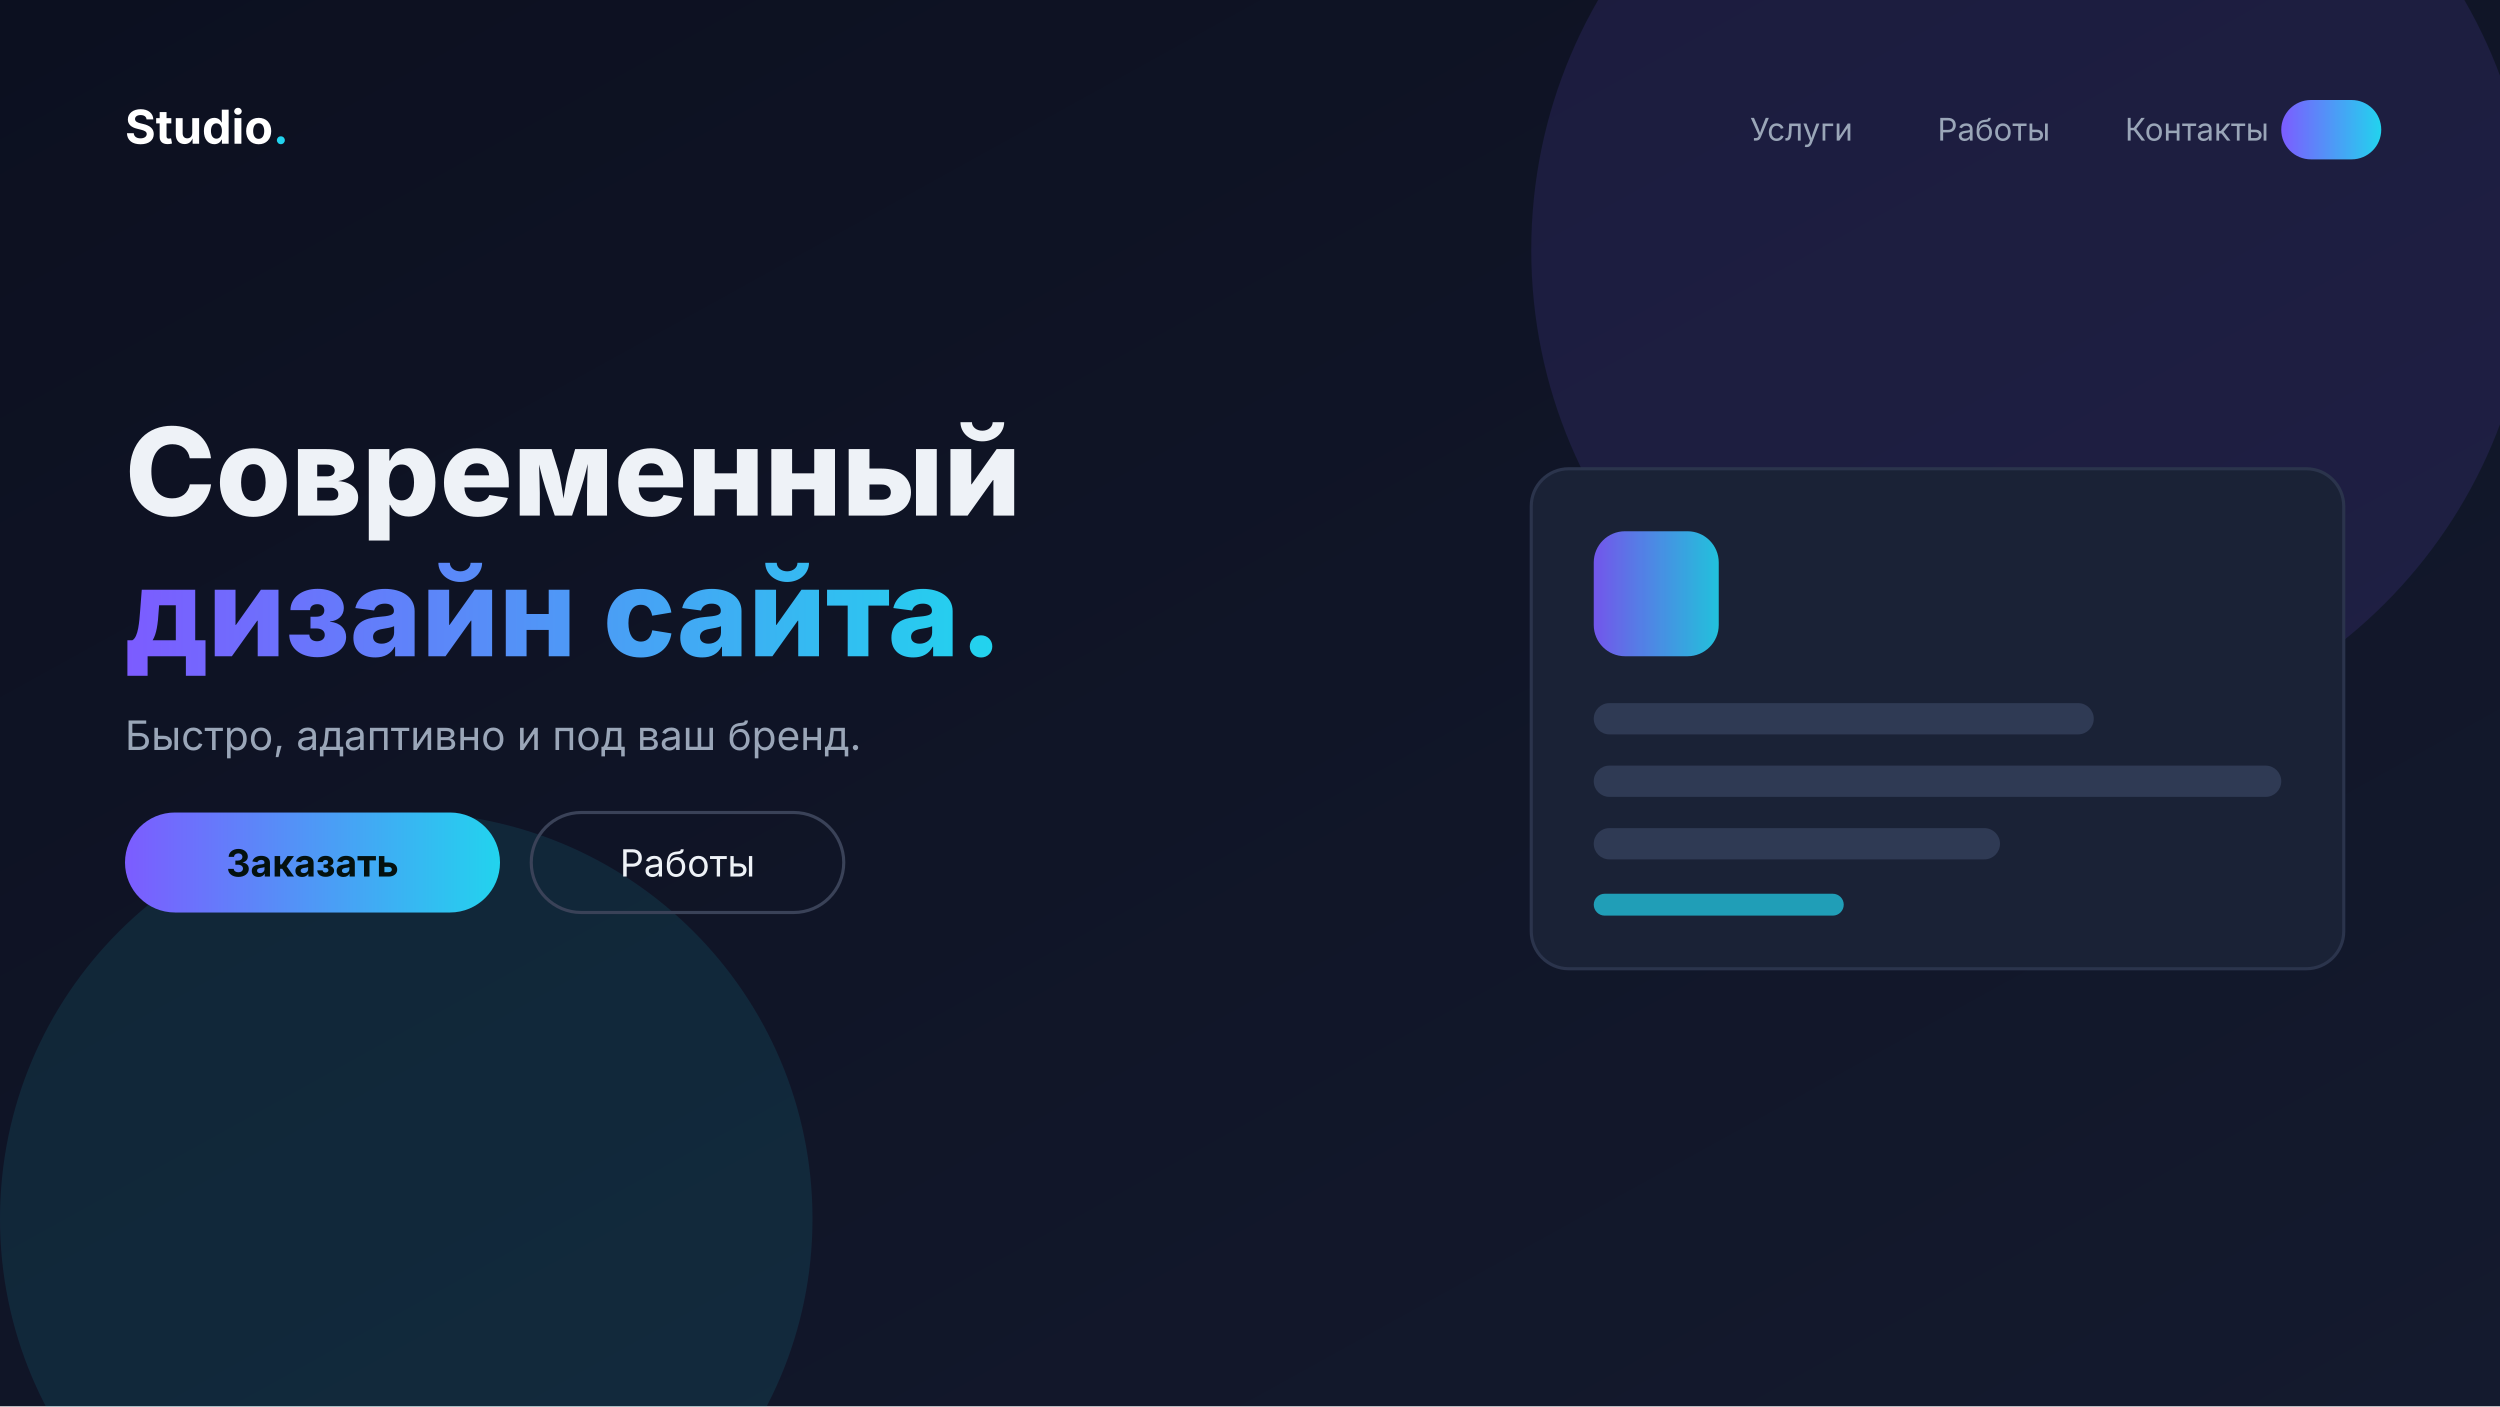
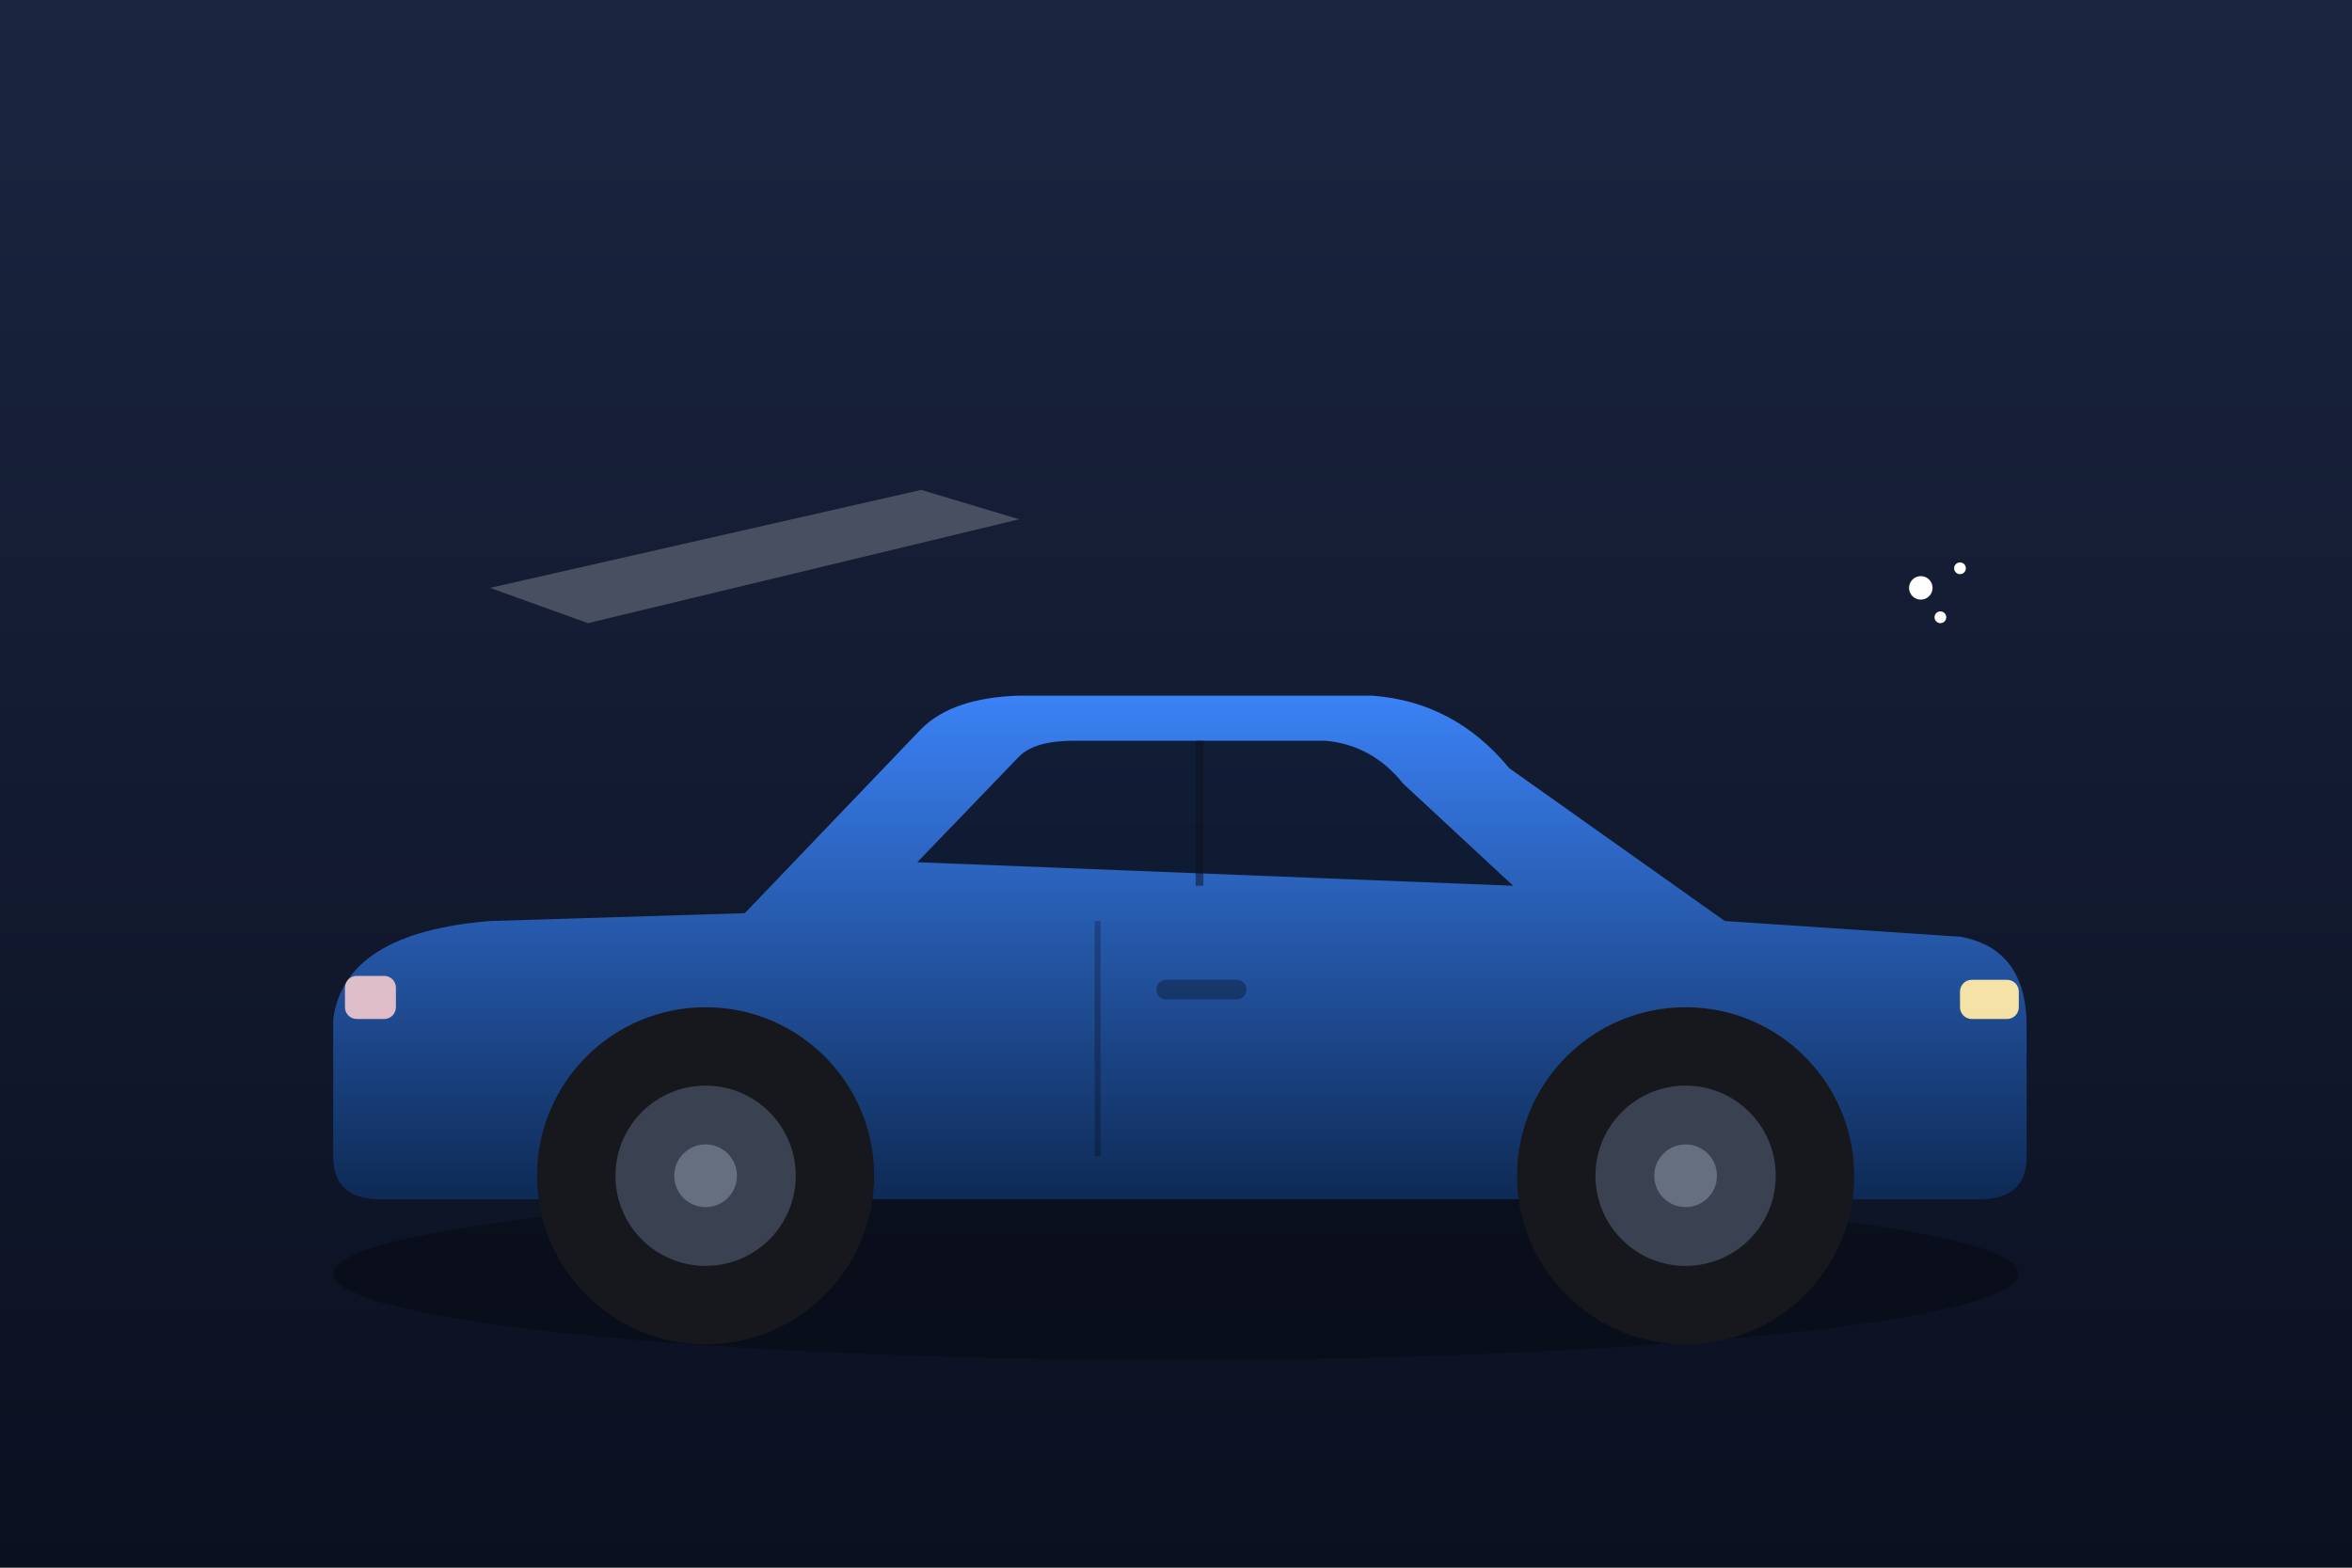
- <svg xmlns="http://www.w3.org/2000/svg" viewBox="0 0 1600 900" font-family="'Segoe UI', Inter, system-ui, sans-serif">
+ <svg xmlns="http://www.w3.org/2000/svg" viewBox="0 0 1200 800">
  <defs>
-     <linearGradient id="bg" x1="0" y1="0" x2="1" y2="1">
-       <stop offset="0" stop-color="#0c1020" />
-       <stop offset="1" stop-color="#141a2e" />
+     <linearGradient id="bg" x1="0" y1="0" x2="0" y2="1">
+       <stop offset="0" stop-color="#1a2540" />
+       <stop offset="1" stop-color="#0b1020" />
    </linearGradient>
-     <linearGradient id="acc" x1="0" y1="0" x2="1" y2="0">
-       <stop offset="0" stop-color="#7c5cff" />
-       <stop offset="1" stop-color="#22d3ee" />
+     <linearGradient id="bd" x1="0" y1="0" x2="0" y2="1">
+       <stop offset="0" stop-color="#3b82f6" />
+       <stop offset="1" stop-color="#0e2a55" />
    </linearGradient>
  </defs>
-   <rect width="1600" height="900" fill="url(#bg)" />
-   <circle cx="1300" cy="160" r="320" fill="#7c5cff" opacity="0.12" />
-   <circle cx="260" cy="780" r="260" fill="#22d3ee" opacity="0.10" />
-   <text x="80" y="92" fill="#fff" font-size="30" font-weight="700">Studio<tspan fill="#22d3ee">.</tspan>
-   </text>
-   <g fill="#9aa6b8" font-size="20">
-     <text x="1120" y="90">Услуги</text>
-     <text x="1240" y="90">Работы</text>
-     <text x="1360" y="90">Контакты</text>
+   <rect width="1200" height="800" fill="url(#bg)" />
+   <ellipse cx="600" cy="650" rx="430" ry="44" fill="#000000" opacity="0.28" />
+   <path d="M170,590 L170,520 Q176,476 250,470 L380,466 L470,372 Q486,356 520,355 L700,355 Q742,358 770,392 L880,470 L1000,478 Q1034,484 1034,524 L1034,590 Q1034,612 1010,612 L194,612 Q170,612 170,590 Z" fill="url(#bd)" />
+   <path d="M468,440 L520,386 Q528,378 548,378 L676,378 Q700,380 716,400 L772,452 Z" fill="#0c1322" opacity="0.9" />
+   <line x1="612" y1="378" x2="612" y2="452" stroke="#0b1020" stroke-width="4" opacity="0.5" />
+   <line x1="560" y1="470" x2="560" y2="590" stroke="#000" stroke-width="3" opacity="0.25" />
+   <rect x="590" y="500" width="46" height="10" rx="5" fill="#000" opacity="0.3" />
+   <rect x="1000" y="500" width="30" height="20" rx="6" fill="#ffe9a8" opacity="0.95" />
+   <rect x="176" y="498" width="26" height="22" rx="6" fill="#ffd1d1" opacity="0.85" />
+   <g>
+     <circle cx="360" cy="600" r="86" fill="#16181d" />
+     <circle cx="360" cy="600" r="46" fill="#3a4150" />
+     <circle cx="360" cy="600" r="16" fill="#666f80" />
+     <circle cx="860" cy="600" r="86" fill="#16181d" />
+     <circle cx="860" cy="600" r="46" fill="#3a4150" />
+     <circle cx="860" cy="600" r="16" fill="#666f80" />
  </g>
-   <rect x="1460" y="64" width="64" height="38" rx="19" fill="url(#acc)" />
-   <text x="80" y="330" fill="#eef2f7" font-size="78" font-weight="800">Современный</text>
-   <text x="80" y="420" font-size="78" font-weight="800" fill="url(#acc)">дизайн сайта.</text>
-   <text x="80" y="480" fill="#9aa6b8" font-size="26">Быстро, адаптивно и под ваш бренд.</text>
-   <rect x="80" y="520" width="240" height="64" rx="32" fill="url(#acc)" />
-   <text x="200" y="561" fill="#04110f" font-size="24" font-weight="700" text-anchor="middle">Заказать</text>
-   <rect x="340" y="520" width="200" height="64" rx="32" fill="none" stroke="#3a4258" stroke-width="2" />
-   <text x="440" y="561" fill="#eef2f7" font-size="24" text-anchor="middle">Работы</text>
-   <rect x="980" y="300" width="520" height="320" rx="24" fill="#1a2236" stroke="#2b344c" stroke-width="2" />
-   <rect x="1020" y="340" width="80" height="80" rx="20" fill="url(#acc)" opacity="0.9" />
-   <rect x="1020" y="450" width="320" height="20" rx="10" fill="#2f3a54" />
-   <rect x="1020" y="490" width="440" height="20" rx="10" fill="#2f3a54" />
-   <rect x="1020" y="530" width="260" height="20" rx="10" fill="#2f3a54" />
-   <rect x="1020" y="572" width="160" height="14" rx="7" fill="#22d3ee" opacity="0.7" />
+   <path d="M250,300 L470,250 L520,265 L300,318 Z" fill="#ffffff" opacity="0.22" />
+   <circle cx="980" cy="300" r="6" fill="#fff" />
+   <circle cx="1000" cy="290" r="3" fill="#fff" />
+   <circle cx="990" cy="315" r="3" fill="#fff" />
</svg>
